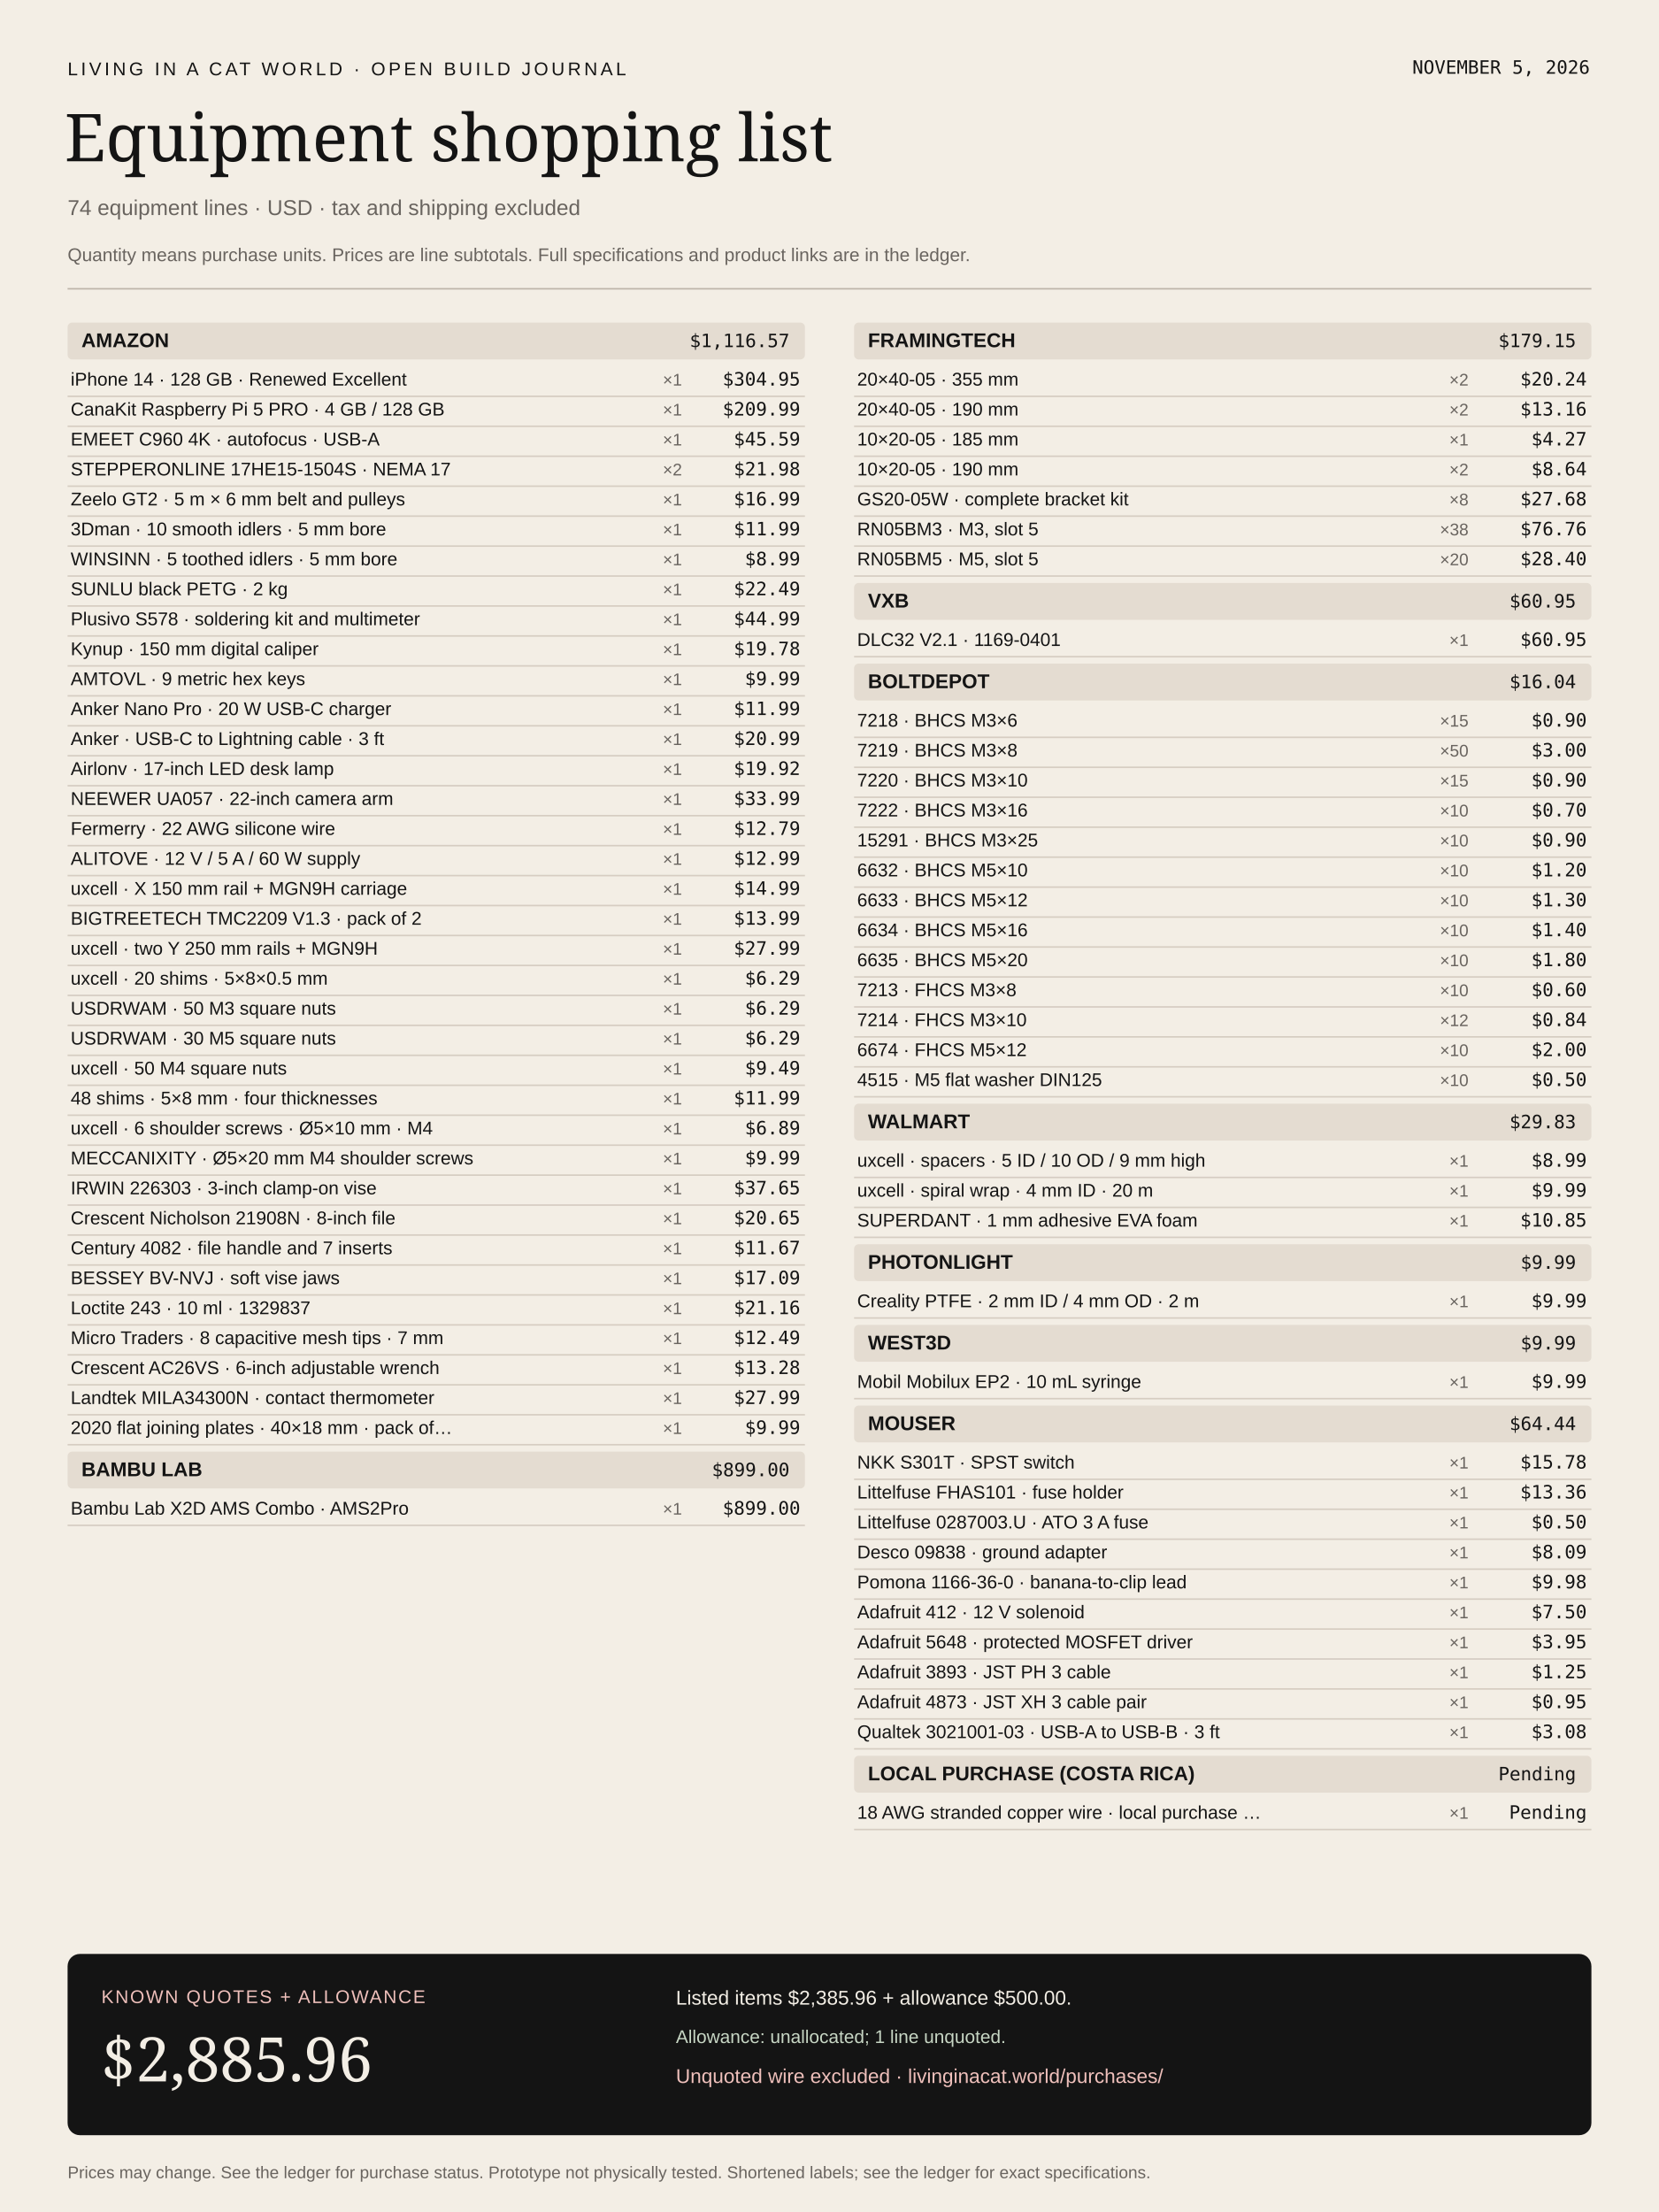
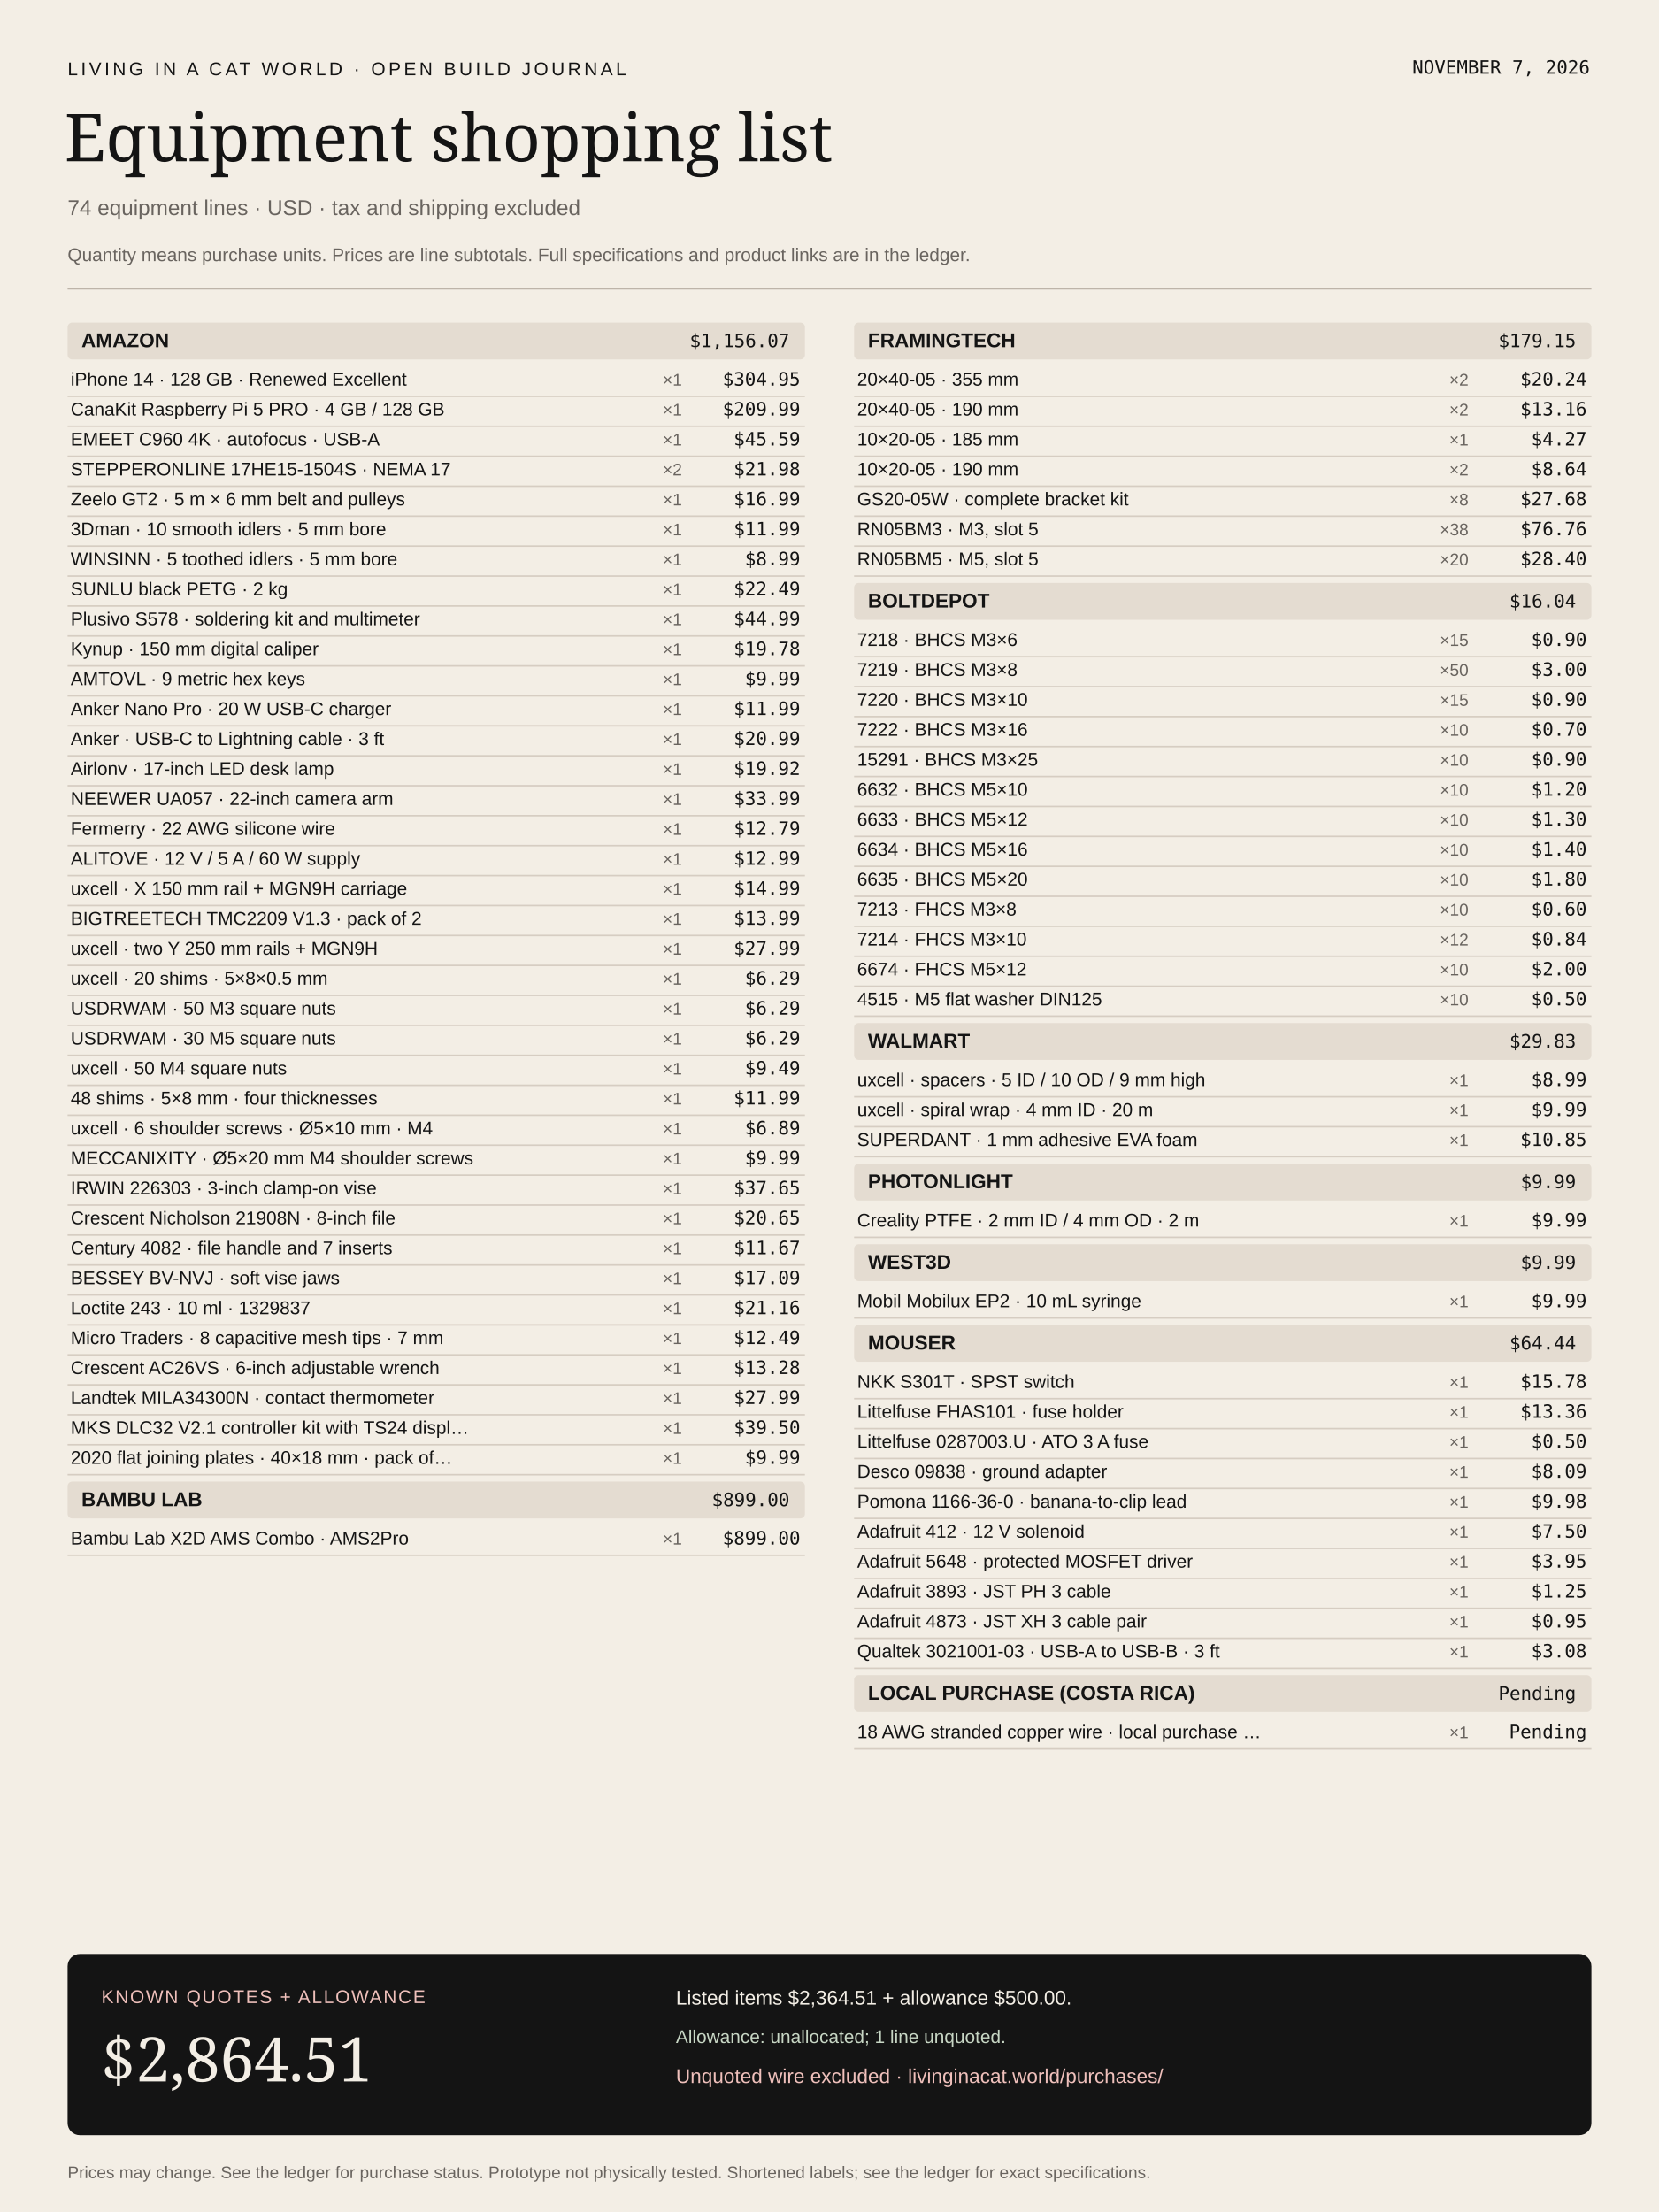
<svg xmlns="http://www.w3.org/2000/svg" width="1080" height="1440" viewBox="0 0 1080 1440">
  <rect width="1080" height="1440" fill="#f3eee5" />
  <g fill="#141414" font-family="Arial,Helvetica,sans-serif">
    <text x="44" y="49" font-size="12" letter-spacing="2">LIVING IN A CAT WORLD · OPEN BUILD JOURNAL</text>
    <text x="42" y="105" font-family="Georgia,serif" font-size="43">Equipment shopping list</text>
    <text x="44" y="140" font-size="14" fill="#69645f">74 equipment lines · USD · tax and shipping excluded</text>
    <text x="44" y="170" font-size="12" fill="#69645f">Quantity means purchase units. Prices are line subtotals. Full specifications and product links are in the ledger.</text>
-     <text x="1035" y="48" text-anchor="end" font-family="monospace" font-size="12">NOVEMBER 5, 2026</text>
+     <text x="1035" y="48" text-anchor="end" font-family="monospace" font-size="12">NOVEMBER 7, 2026</text>
    <path d="M44 188h992" stroke="#bdb4a9" />
    <rect x="44" y="210" width="480" height="24" rx="3" fill="#e4dcd1" />
    <text x="53" y="226" font-size="13" font-weight="700">AMAZON</text>
-     <text x="514" y="226" text-anchor="end" font-size="12" font-family="monospace">$1,116.57</text>
+     <text x="514" y="226" text-anchor="end" font-size="12" font-family="monospace">$1,156.07</text>
    <text x="46" y="251" font-size="12">iPhone 14 · 128 GB · Renewed Excellent</text>
    <text x="444" y="251" text-anchor="end" font-size="11" fill="#69645f">×1</text>
    <text x="521" y="251" text-anchor="end" font-size="12" font-family="monospace">$304.95</text>
    <path d="M44 258h480" stroke="#d6cdc2" />
    <text x="46" y="270.5" font-size="12">CanaKit Raspberry Pi 5 PRO · 4 GB / 128 GB</text>
    <text x="444" y="270.5" text-anchor="end" font-size="11" fill="#69645f">×1</text>
    <text x="521" y="270.5" text-anchor="end" font-size="12" font-family="monospace">$209.99</text>
    <path d="M44 277.5h480" stroke="#d6cdc2" />
    <text x="46" y="290" font-size="12">EMEET C960 4K · autofocus · USB-A</text>
    <text x="444" y="290" text-anchor="end" font-size="11" fill="#69645f">×1</text>
    <text x="521" y="290" text-anchor="end" font-size="12" font-family="monospace">$45.59</text>
    <path d="M44 297h480" stroke="#d6cdc2" />
    <text x="46" y="309.5" font-size="12">STEPPERONLINE 17HE15-1504S · NEMA 17</text>
    <text x="444" y="309.5" text-anchor="end" font-size="11" fill="#69645f">×2</text>
    <text x="521" y="309.5" text-anchor="end" font-size="12" font-family="monospace">$21.98</text>
    <path d="M44 316.5h480" stroke="#d6cdc2" />
    <text x="46" y="329" font-size="12">Zeelo GT2 · 5 m × 6 mm belt and pulleys</text>
    <text x="444" y="329" text-anchor="end" font-size="11" fill="#69645f">×1</text>
    <text x="521" y="329" text-anchor="end" font-size="12" font-family="monospace">$16.99</text>
    <path d="M44 336h480" stroke="#d6cdc2" />
    <text x="46" y="348.5" font-size="12">3Dman · 10 smooth idlers · 5 mm bore</text>
    <text x="444" y="348.5" text-anchor="end" font-size="11" fill="#69645f">×1</text>
    <text x="521" y="348.5" text-anchor="end" font-size="12" font-family="monospace">$11.99</text>
    <path d="M44 355.5h480" stroke="#d6cdc2" />
    <text x="46" y="368" font-size="12">WINSINN · 5 toothed idlers · 5 mm bore</text>
    <text x="444" y="368" text-anchor="end" font-size="11" fill="#69645f">×1</text>
    <text x="521" y="368" text-anchor="end" font-size="12" font-family="monospace">$8.99</text>
    <path d="M44 375h480" stroke="#d6cdc2" />
    <text x="46" y="387.5" font-size="12">SUNLU black PETG · 2 kg</text>
    <text x="444" y="387.5" text-anchor="end" font-size="11" fill="#69645f">×1</text>
    <text x="521" y="387.5" text-anchor="end" font-size="12" font-family="monospace">$22.49</text>
    <path d="M44 394.5h480" stroke="#d6cdc2" />
    <text x="46" y="407" font-size="12">Plusivo S578 · soldering kit and multimeter</text>
    <text x="444" y="407" text-anchor="end" font-size="11" fill="#69645f">×1</text>
    <text x="521" y="407" text-anchor="end" font-size="12" font-family="monospace">$44.99</text>
    <path d="M44 414h480" stroke="#d6cdc2" />
    <text x="46" y="426.5" font-size="12">Kynup · 150 mm digital caliper</text>
    <text x="444" y="426.5" text-anchor="end" font-size="11" fill="#69645f">×1</text>
    <text x="521" y="426.5" text-anchor="end" font-size="12" font-family="monospace">$19.78</text>
    <path d="M44 433.5h480" stroke="#d6cdc2" />
    <text x="46" y="446" font-size="12">AMTOVL · 9 metric hex keys</text>
    <text x="444" y="446" text-anchor="end" font-size="11" fill="#69645f">×1</text>
    <text x="521" y="446" text-anchor="end" font-size="12" font-family="monospace">$9.99</text>
    <path d="M44 453h480" stroke="#d6cdc2" />
    <text x="46" y="465.5" font-size="12">Anker Nano Pro · 20 W USB-C charger</text>
    <text x="444" y="465.5" text-anchor="end" font-size="11" fill="#69645f">×1</text>
    <text x="521" y="465.5" text-anchor="end" font-size="12" font-family="monospace">$11.99</text>
    <path d="M44 472.5h480" stroke="#d6cdc2" />
    <text x="46" y="485" font-size="12">Anker · USB-C to Lightning cable · 3 ft</text>
    <text x="444" y="485" text-anchor="end" font-size="11" fill="#69645f">×1</text>
    <text x="521" y="485" text-anchor="end" font-size="12" font-family="monospace">$20.99</text>
    <path d="M44 492h480" stroke="#d6cdc2" />
    <text x="46" y="504.5" font-size="12">Airlonv · 17-inch LED desk lamp</text>
    <text x="444" y="504.5" text-anchor="end" font-size="11" fill="#69645f">×1</text>
    <text x="521" y="504.5" text-anchor="end" font-size="12" font-family="monospace">$19.92</text>
    <path d="M44 511.5h480" stroke="#d6cdc2" />
    <text x="46" y="524" font-size="12">NEEWER UA057 · 22-inch camera arm</text>
    <text x="444" y="524" text-anchor="end" font-size="11" fill="#69645f">×1</text>
    <text x="521" y="524" text-anchor="end" font-size="12" font-family="monospace">$33.99</text>
    <path d="M44 531h480" stroke="#d6cdc2" />
    <text x="46" y="543.5" font-size="12">Fermerry · 22 AWG silicone wire</text>
    <text x="444" y="543.5" text-anchor="end" font-size="11" fill="#69645f">×1</text>
    <text x="521" y="543.5" text-anchor="end" font-size="12" font-family="monospace">$12.79</text>
    <path d="M44 550.5h480" stroke="#d6cdc2" />
    <text x="46" y="563" font-size="12">ALITOVE · 12 V / 5 A / 60 W supply</text>
    <text x="444" y="563" text-anchor="end" font-size="11" fill="#69645f">×1</text>
    <text x="521" y="563" text-anchor="end" font-size="12" font-family="monospace">$12.99</text>
    <path d="M44 570h480" stroke="#d6cdc2" />
    <text x="46" y="582.5" font-size="12">uxcell · X 150 mm rail + MGN9H carriage</text>
    <text x="444" y="582.5" text-anchor="end" font-size="11" fill="#69645f">×1</text>
    <text x="521" y="582.5" text-anchor="end" font-size="12" font-family="monospace">$14.99</text>
    <path d="M44 589.5h480" stroke="#d6cdc2" />
    <text x="46" y="602" font-size="12">BIGTREETECH TMC2209 V1.3 · pack of 2</text>
    <text x="444" y="602" text-anchor="end" font-size="11" fill="#69645f">×1</text>
    <text x="521" y="602" text-anchor="end" font-size="12" font-family="monospace">$13.99</text>
    <path d="M44 609h480" stroke="#d6cdc2" />
    <text x="46" y="621.5" font-size="12">uxcell · two Y 250 mm rails + MGN9H</text>
    <text x="444" y="621.5" text-anchor="end" font-size="11" fill="#69645f">×1</text>
    <text x="521" y="621.5" text-anchor="end" font-size="12" font-family="monospace">$27.99</text>
    <path d="M44 628.5h480" stroke="#d6cdc2" />
    <text x="46" y="641" font-size="12">uxcell · 20 shims · 5×8×0.5 mm</text>
    <text x="444" y="641" text-anchor="end" font-size="11" fill="#69645f">×1</text>
    <text x="521" y="641" text-anchor="end" font-size="12" font-family="monospace">$6.29</text>
    <path d="M44 648h480" stroke="#d6cdc2" />
    <text x="46" y="660.5" font-size="12">USDRWAM · 50 M3 square nuts</text>
    <text x="444" y="660.5" text-anchor="end" font-size="11" fill="#69645f">×1</text>
    <text x="521" y="660.5" text-anchor="end" font-size="12" font-family="monospace">$6.29</text>
    <path d="M44 667.5h480" stroke="#d6cdc2" />
    <text x="46" y="680" font-size="12">USDRWAM · 30 M5 square nuts</text>
    <text x="444" y="680" text-anchor="end" font-size="11" fill="#69645f">×1</text>
    <text x="521" y="680" text-anchor="end" font-size="12" font-family="monospace">$6.29</text>
    <path d="M44 687h480" stroke="#d6cdc2" />
    <text x="46" y="699.5" font-size="12">uxcell · 50 M4 square nuts</text>
    <text x="444" y="699.5" text-anchor="end" font-size="11" fill="#69645f">×1</text>
    <text x="521" y="699.5" text-anchor="end" font-size="12" font-family="monospace">$9.49</text>
    <path d="M44 706.5h480" stroke="#d6cdc2" />
    <text x="46" y="719" font-size="12">48 shims · 5×8 mm · four thicknesses</text>
    <text x="444" y="719" text-anchor="end" font-size="11" fill="#69645f">×1</text>
    <text x="521" y="719" text-anchor="end" font-size="12" font-family="monospace">$11.99</text>
    <path d="M44 726h480" stroke="#d6cdc2" />
    <text x="46" y="738.5" font-size="12">uxcell · 6 shoulder screws · Ø5×10 mm · M4</text>
    <text x="444" y="738.5" text-anchor="end" font-size="11" fill="#69645f">×1</text>
    <text x="521" y="738.5" text-anchor="end" font-size="12" font-family="monospace">$6.89</text>
    <path d="M44 745.5h480" stroke="#d6cdc2" />
    <text x="46" y="758" font-size="12">MECCANIXITY · Ø5×20 mm M4 shoulder screws</text>
    <text x="444" y="758" text-anchor="end" font-size="11" fill="#69645f">×1</text>
    <text x="521" y="758" text-anchor="end" font-size="12" font-family="monospace">$9.99</text>
    <path d="M44 765h480" stroke="#d6cdc2" />
    <text x="46" y="777.5" font-size="12">IRWIN 226303 · 3-inch clamp-on vise</text>
    <text x="444" y="777.5" text-anchor="end" font-size="11" fill="#69645f">×1</text>
    <text x="521" y="777.5" text-anchor="end" font-size="12" font-family="monospace">$37.65</text>
    <path d="M44 784.5h480" stroke="#d6cdc2" />
    <text x="46" y="797" font-size="12">Crescent Nicholson 21908N · 8-inch file</text>
    <text x="444" y="797" text-anchor="end" font-size="11" fill="#69645f">×1</text>
    <text x="521" y="797" text-anchor="end" font-size="12" font-family="monospace">$20.65</text>
    <path d="M44 804h480" stroke="#d6cdc2" />
    <text x="46" y="816.5" font-size="12">Century 4082 · file handle and 7 inserts</text>
    <text x="444" y="816.5" text-anchor="end" font-size="11" fill="#69645f">×1</text>
    <text x="521" y="816.5" text-anchor="end" font-size="12" font-family="monospace">$11.67</text>
    <path d="M44 823.5h480" stroke="#d6cdc2" />
    <text x="46" y="836" font-size="12">BESSEY BV-NVJ · soft vise jaws</text>
    <text x="444" y="836" text-anchor="end" font-size="11" fill="#69645f">×1</text>
    <text x="521" y="836" text-anchor="end" font-size="12" font-family="monospace">$17.09</text>
    <path d="M44 843h480" stroke="#d6cdc2" />
    <text x="46" y="855.5" font-size="12">Loctite 243 · 10 ml · 1329837</text>
    <text x="444" y="855.5" text-anchor="end" font-size="11" fill="#69645f">×1</text>
    <text x="521" y="855.5" text-anchor="end" font-size="12" font-family="monospace">$21.16</text>
    <path d="M44 862.5h480" stroke="#d6cdc2" />
    <text x="46" y="875" font-size="12">Micro Traders · 8 capacitive mesh tips · 7 mm</text>
    <text x="444" y="875" text-anchor="end" font-size="11" fill="#69645f">×1</text>
    <text x="521" y="875" text-anchor="end" font-size="12" font-family="monospace">$12.49</text>
    <path d="M44 882h480" stroke="#d6cdc2" />
    <text x="46" y="894.5" font-size="12">Crescent AC26VS · 6-inch adjustable wrench</text>
    <text x="444" y="894.5" text-anchor="end" font-size="11" fill="#69645f">×1</text>
    <text x="521" y="894.5" text-anchor="end" font-size="12" font-family="monospace">$13.28</text>
    <path d="M44 901.5h480" stroke="#d6cdc2" />
    <text x="46" y="914" font-size="12">Landtek MILA34300N · contact thermometer</text>
    <text x="444" y="914" text-anchor="end" font-size="11" fill="#69645f">×1</text>
    <text x="521" y="914" text-anchor="end" font-size="12" font-family="monospace">$27.99</text>
    <path d="M44 921h480" stroke="#d6cdc2" />
-     <text x="46" y="933.5" font-size="12">2020 flat joining plates · 40×18 mm · pack of…</text>
+     <text x="46" y="933.5" font-size="12">MKS DLC32 V2.1 controller kit with TS24 displ…</text>
    <text x="444" y="933.5" text-anchor="end" font-size="11" fill="#69645f">×1</text>
-     <text x="521" y="933.5" text-anchor="end" font-size="12" font-family="monospace">$9.99</text>
+     <text x="521" y="933.5" text-anchor="end" font-size="12" font-family="monospace">$39.50</text>
    <path d="M44 940.5h480" stroke="#d6cdc2" />
-     <rect x="44" y="945" width="480" height="24" rx="3" fill="#e4dcd1" />
-     <text x="53" y="961" font-size="13" font-weight="700">BAMBU LAB</text>
-     <text x="514" y="961" text-anchor="end" font-size="12" font-family="monospace">$899.00</text>
-     <text x="46" y="986" font-size="12">Bambu Lab X2D AMS Combo · AMS2Pro</text>
-     <text x="444" y="986" text-anchor="end" font-size="11" fill="#69645f">×1</text>
-     <text x="521" y="986" text-anchor="end" font-size="12" font-family="monospace">$899.00</text>
-     <path d="M44 993h480" stroke="#d6cdc2" />
+     <text x="46" y="953" font-size="12">2020 flat joining plates · 40×18 mm · pack of…</text>
+     <text x="444" y="953" text-anchor="end" font-size="11" fill="#69645f">×1</text>
+     <text x="521" y="953" text-anchor="end" font-size="12" font-family="monospace">$9.99</text>
+     <path d="M44 960h480" stroke="#d6cdc2" />
+     <rect x="44" y="964.5" width="480" height="24" rx="3" fill="#e4dcd1" />
+     <text x="53" y="980.5" font-size="13" font-weight="700">BAMBU LAB</text>
+     <text x="514" y="980.5" text-anchor="end" font-size="12" font-family="monospace">$899.00</text>
+     <text x="46" y="1005.5" font-size="12">Bambu Lab X2D AMS Combo · AMS2Pro</text>
+     <text x="444" y="1005.5" text-anchor="end" font-size="11" fill="#69645f">×1</text>
+     <text x="521" y="1005.5" text-anchor="end" font-size="12" font-family="monospace">$899.00</text>
+     <path d="M44 1012.5h480" stroke="#d6cdc2" />
    <rect x="556" y="210" width="480" height="24" rx="3" fill="#e4dcd1" />
    <text x="565" y="226" font-size="13" font-weight="700">FRAMINGTECH</text>
    <text x="1026" y="226" text-anchor="end" font-size="12" font-family="monospace">$179.15</text>
    <text x="558" y="251" font-size="12">20×40-05 · 355 mm</text>
    <text x="956" y="251" text-anchor="end" font-size="11" fill="#69645f">×2</text>
    <text x="1033" y="251" text-anchor="end" font-size="12" font-family="monospace">$20.24</text>
    <path d="M556 258h480" stroke="#d6cdc2" />
    <text x="558" y="270.5" font-size="12">20×40-05 · 190 mm</text>
    <text x="956" y="270.5" text-anchor="end" font-size="11" fill="#69645f">×2</text>
    <text x="1033" y="270.5" text-anchor="end" font-size="12" font-family="monospace">$13.16</text>
    <path d="M556 277.5h480" stroke="#d6cdc2" />
    <text x="558" y="290" font-size="12">10×20-05 · 185 mm</text>
    <text x="956" y="290" text-anchor="end" font-size="11" fill="#69645f">×1</text>
    <text x="1033" y="290" text-anchor="end" font-size="12" font-family="monospace">$4.27</text>
    <path d="M556 297h480" stroke="#d6cdc2" />
    <text x="558" y="309.5" font-size="12">10×20-05 · 190 mm</text>
    <text x="956" y="309.5" text-anchor="end" font-size="11" fill="#69645f">×2</text>
    <text x="1033" y="309.5" text-anchor="end" font-size="12" font-family="monospace">$8.64</text>
    <path d="M556 316.5h480" stroke="#d6cdc2" />
    <text x="558" y="329" font-size="12">GS20-05W · complete bracket kit</text>
    <text x="956" y="329" text-anchor="end" font-size="11" fill="#69645f">×8</text>
    <text x="1033" y="329" text-anchor="end" font-size="12" font-family="monospace">$27.68</text>
    <path d="M556 336h480" stroke="#d6cdc2" />
    <text x="558" y="348.5" font-size="12">RN05BM3 · M3, slot 5</text>
    <text x="956" y="348.5" text-anchor="end" font-size="11" fill="#69645f">×38</text>
    <text x="1033" y="348.5" text-anchor="end" font-size="12" font-family="monospace">$76.76</text>
    <path d="M556 355.5h480" stroke="#d6cdc2" />
    <text x="558" y="368" font-size="12">RN05BM5 · M5, slot 5</text>
    <text x="956" y="368" text-anchor="end" font-size="11" fill="#69645f">×20</text>
    <text x="1033" y="368" text-anchor="end" font-size="12" font-family="monospace">$28.40</text>
    <path d="M556 375h480" stroke="#d6cdc2" />
    <rect x="556" y="379.5" width="480" height="24" rx="3" fill="#e4dcd1" />
-     <text x="565" y="395.5" font-size="13" font-weight="700">VXB</text>
-     <text x="1026" y="395.5" text-anchor="end" font-size="12" font-family="monospace">$60.95</text>
-     <text x="558" y="420.5" font-size="12">DLC32 V2.1 · 1169-0401</text>
-     <text x="956" y="420.5" text-anchor="end" font-size="11" fill="#69645f">×1</text>
-     <text x="1033" y="420.5" text-anchor="end" font-size="12" font-family="monospace">$60.95</text>
+     <text x="565" y="395.5" font-size="13" font-weight="700">BOLTDEPOT</text>
+     <text x="1026" y="395.5" text-anchor="end" font-size="12" font-family="monospace">$16.04</text>
+     <text x="558" y="420.5" font-size="12">7218 · BHCS M3×6</text>
+     <text x="956" y="420.5" text-anchor="end" font-size="11" fill="#69645f">×15</text>
+     <text x="1033" y="420.5" text-anchor="end" font-size="12" font-family="monospace">$0.90</text>
    <path d="M556 427.5h480" stroke="#d6cdc2" />
-     <rect x="556" y="432" width="480" height="24" rx="3" fill="#e4dcd1" />
-     <text x="565" y="448" font-size="13" font-weight="700">BOLTDEPOT</text>
-     <text x="1026" y="448" text-anchor="end" font-size="12" font-family="monospace">$16.04</text>
-     <text x="558" y="473" font-size="12">7218 · BHCS M3×6</text>
-     <text x="956" y="473" text-anchor="end" font-size="11" fill="#69645f">×15</text>
-     <text x="1033" y="473" text-anchor="end" font-size="12" font-family="monospace">$0.90</text>
-     <path d="M556 480h480" stroke="#d6cdc2" />
-     <text x="558" y="492.5" font-size="12">7219 · BHCS M3×8</text>
-     <text x="956" y="492.5" text-anchor="end" font-size="11" fill="#69645f">×50</text>
-     <text x="1033" y="492.5" text-anchor="end" font-size="12" font-family="monospace">$3.00</text>
-     <path d="M556 499.5h480" stroke="#d6cdc2" />
-     <text x="558" y="512" font-size="12">7220 · BHCS M3×10</text>
-     <text x="956" y="512" text-anchor="end" font-size="11" fill="#69645f">×15</text>
-     <text x="1033" y="512" text-anchor="end" font-size="12" font-family="monospace">$0.90</text>
-     <path d="M556 519h480" stroke="#d6cdc2" />
-     <text x="558" y="531.5" font-size="12">7222 · BHCS M3×16</text>
-     <text x="956" y="531.5" text-anchor="end" font-size="11" fill="#69645f">×10</text>
-     <text x="1033" y="531.5" text-anchor="end" font-size="12" font-family="monospace">$0.70</text>
-     <path d="M556 538.5h480" stroke="#d6cdc2" />
-     <text x="558" y="551" font-size="12">15291 · BHCS M3×25</text>
-     <text x="956" y="551" text-anchor="end" font-size="11" fill="#69645f">×10</text>
-     <text x="1033" y="551" text-anchor="end" font-size="12" font-family="monospace">$0.90</text>
-     <path d="M556 558h480" stroke="#d6cdc2" />
-     <text x="558" y="570.5" font-size="12">6632 · BHCS M5×10</text>
-     <text x="956" y="570.5" text-anchor="end" font-size="11" fill="#69645f">×10</text>
-     <text x="1033" y="570.5" text-anchor="end" font-size="12" font-family="monospace">$1.20</text>
-     <path d="M556 577.5h480" stroke="#d6cdc2" />
-     <text x="558" y="590" font-size="12">6633 · BHCS M5×12</text>
-     <text x="956" y="590" text-anchor="end" font-size="11" fill="#69645f">×10</text>
-     <text x="1033" y="590" text-anchor="end" font-size="12" font-family="monospace">$1.30</text>
-     <path d="M556 597h480" stroke="#d6cdc2" />
-     <text x="558" y="609.5" font-size="12">6634 · BHCS M5×16</text>
-     <text x="956" y="609.5" text-anchor="end" font-size="11" fill="#69645f">×10</text>
-     <text x="1033" y="609.5" text-anchor="end" font-size="12" font-family="monospace">$1.40</text>
-     <path d="M556 616.5h480" stroke="#d6cdc2" />
-     <text x="558" y="629" font-size="12">6635 · BHCS M5×20</text>
-     <text x="956" y="629" text-anchor="end" font-size="11" fill="#69645f">×10</text>
-     <text x="1033" y="629" text-anchor="end" font-size="12" font-family="monospace">$1.80</text>
-     <path d="M556 636h480" stroke="#d6cdc2" />
-     <text x="558" y="648.5" font-size="12">7213 · FHCS M3×8</text>
-     <text x="956" y="648.5" text-anchor="end" font-size="11" fill="#69645f">×10</text>
-     <text x="1033" y="648.5" text-anchor="end" font-size="12" font-family="monospace">$0.60</text>
-     <path d="M556 655.5h480" stroke="#d6cdc2" />
-     <text x="558" y="668" font-size="12">7214 · FHCS M3×10</text>
-     <text x="956" y="668" text-anchor="end" font-size="11" fill="#69645f">×12</text>
-     <text x="1033" y="668" text-anchor="end" font-size="12" font-family="monospace">$0.84</text>
-     <path d="M556 675h480" stroke="#d6cdc2" />
-     <text x="558" y="687.5" font-size="12">6674 · FHCS M5×12</text>
-     <text x="956" y="687.5" text-anchor="end" font-size="11" fill="#69645f">×10</text>
-     <text x="1033" y="687.5" text-anchor="end" font-size="12" font-family="monospace">$2.00</text>
-     <path d="M556 694.5h480" stroke="#d6cdc2" />
-     <text x="558" y="707" font-size="12">4515 · M5 flat washer DIN125</text>
-     <text x="956" y="707" text-anchor="end" font-size="11" fill="#69645f">×10</text>
-     <text x="1033" y="707" text-anchor="end" font-size="12" font-family="monospace">$0.50</text>
+     <text x="558" y="440" font-size="12">7219 · BHCS M3×8</text>
+     <text x="956" y="440" text-anchor="end" font-size="11" fill="#69645f">×50</text>
+     <text x="1033" y="440" text-anchor="end" font-size="12" font-family="monospace">$3.00</text>
+     <path d="M556 447h480" stroke="#d6cdc2" />
+     <text x="558" y="459.5" font-size="12">7220 · BHCS M3×10</text>
+     <text x="956" y="459.5" text-anchor="end" font-size="11" fill="#69645f">×15</text>
+     <text x="1033" y="459.5" text-anchor="end" font-size="12" font-family="monospace">$0.90</text>
+     <path d="M556 466.5h480" stroke="#d6cdc2" />
+     <text x="558" y="479" font-size="12">7222 · BHCS M3×16</text>
+     <text x="956" y="479" text-anchor="end" font-size="11" fill="#69645f">×10</text>
+     <text x="1033" y="479" text-anchor="end" font-size="12" font-family="monospace">$0.70</text>
+     <path d="M556 486h480" stroke="#d6cdc2" />
+     <text x="558" y="498.5" font-size="12">15291 · BHCS M3×25</text>
+     <text x="956" y="498.5" text-anchor="end" font-size="11" fill="#69645f">×10</text>
+     <text x="1033" y="498.5" text-anchor="end" font-size="12" font-family="monospace">$0.90</text>
+     <path d="M556 505.5h480" stroke="#d6cdc2" />
+     <text x="558" y="518" font-size="12">6632 · BHCS M5×10</text>
+     <text x="956" y="518" text-anchor="end" font-size="11" fill="#69645f">×10</text>
+     <text x="1033" y="518" text-anchor="end" font-size="12" font-family="monospace">$1.20</text>
+     <path d="M556 525h480" stroke="#d6cdc2" />
+     <text x="558" y="537.5" font-size="12">6633 · BHCS M5×12</text>
+     <text x="956" y="537.5" text-anchor="end" font-size="11" fill="#69645f">×10</text>
+     <text x="1033" y="537.5" text-anchor="end" font-size="12" font-family="monospace">$1.30</text>
+     <path d="M556 544.5h480" stroke="#d6cdc2" />
+     <text x="558" y="557" font-size="12">6634 · BHCS M5×16</text>
+     <text x="956" y="557" text-anchor="end" font-size="11" fill="#69645f">×10</text>
+     <text x="1033" y="557" text-anchor="end" font-size="12" font-family="monospace">$1.40</text>
+     <path d="M556 564h480" stroke="#d6cdc2" />
+     <text x="558" y="576.5" font-size="12">6635 · BHCS M5×20</text>
+     <text x="956" y="576.5" text-anchor="end" font-size="11" fill="#69645f">×10</text>
+     <text x="1033" y="576.5" text-anchor="end" font-size="12" font-family="monospace">$1.80</text>
+     <path d="M556 583.5h480" stroke="#d6cdc2" />
+     <text x="558" y="596" font-size="12">7213 · FHCS M3×8</text>
+     <text x="956" y="596" text-anchor="end" font-size="11" fill="#69645f">×10</text>
+     <text x="1033" y="596" text-anchor="end" font-size="12" font-family="monospace">$0.60</text>
+     <path d="M556 603h480" stroke="#d6cdc2" />
+     <text x="558" y="615.5" font-size="12">7214 · FHCS M3×10</text>
+     <text x="956" y="615.5" text-anchor="end" font-size="11" fill="#69645f">×12</text>
+     <text x="1033" y="615.5" text-anchor="end" font-size="12" font-family="monospace">$0.84</text>
+     <path d="M556 622.5h480" stroke="#d6cdc2" />
+     <text x="558" y="635" font-size="12">6674 · FHCS M5×12</text>
+     <text x="956" y="635" text-anchor="end" font-size="11" fill="#69645f">×10</text>
+     <text x="1033" y="635" text-anchor="end" font-size="12" font-family="monospace">$2.00</text>
+     <path d="M556 642h480" stroke="#d6cdc2" />
+     <text x="558" y="654.5" font-size="12">4515 · M5 flat washer DIN125</text>
+     <text x="956" y="654.5" text-anchor="end" font-size="11" fill="#69645f">×10</text>
+     <text x="1033" y="654.5" text-anchor="end" font-size="12" font-family="monospace">$0.50</text>
+     <path d="M556 661.5h480" stroke="#d6cdc2" />
+     <rect x="556" y="666" width="480" height="24" rx="3" fill="#e4dcd1" />
+     <text x="565" y="682" font-size="13" font-weight="700">WALMART</text>
+     <text x="1026" y="682" text-anchor="end" font-size="12" font-family="monospace">$29.83</text>
+     <text x="558" y="707" font-size="12">uxcell · spacers · 5 ID / 10 OD / 9 mm high</text>
+     <text x="956" y="707" text-anchor="end" font-size="11" fill="#69645f">×1</text>
+     <text x="1033" y="707" text-anchor="end" font-size="12" font-family="monospace">$8.99</text>
    <path d="M556 714h480" stroke="#d6cdc2" />
-     <rect x="556" y="718.5" width="480" height="24" rx="3" fill="#e4dcd1" />
-     <text x="565" y="734.5" font-size="13" font-weight="700">WALMART</text>
-     <text x="1026" y="734.5" text-anchor="end" font-size="12" font-family="monospace">$29.83</text>
-     <text x="558" y="759.5" font-size="12">uxcell · spacers · 5 ID / 10 OD / 9 mm high</text>
-     <text x="956" y="759.5" text-anchor="end" font-size="11" fill="#69645f">×1</text>
-     <text x="1033" y="759.5" text-anchor="end" font-size="12" font-family="monospace">$8.99</text>
-     <path d="M556 766.5h480" stroke="#d6cdc2" />
-     <text x="558" y="779" font-size="12">uxcell · spiral wrap · 4 mm ID · 20 m</text>
-     <text x="956" y="779" text-anchor="end" font-size="11" fill="#69645f">×1</text>
-     <text x="1033" y="779" text-anchor="end" font-size="12" font-family="monospace">$9.99</text>
-     <path d="M556 786h480" stroke="#d6cdc2" />
-     <text x="558" y="798.5" font-size="12">SUPERDANT · 1 mm adhesive EVA foam</text>
+     <text x="558" y="726.5" font-size="12">uxcell · spiral wrap · 4 mm ID · 20 m</text>
+     <text x="956" y="726.5" text-anchor="end" font-size="11" fill="#69645f">×1</text>
+     <text x="1033" y="726.5" text-anchor="end" font-size="12" font-family="monospace">$9.99</text>
+     <path d="M556 733.5h480" stroke="#d6cdc2" />
+     <text x="558" y="746" font-size="12">SUPERDANT · 1 mm adhesive EVA foam</text>
+     <text x="956" y="746" text-anchor="end" font-size="11" fill="#69645f">×1</text>
+     <text x="1033" y="746" text-anchor="end" font-size="12" font-family="monospace">$10.85</text>
+     <path d="M556 753h480" stroke="#d6cdc2" />
+     <rect x="556" y="757.5" width="480" height="24" rx="3" fill="#e4dcd1" />
+     <text x="565" y="773.5" font-size="13" font-weight="700">PHOTONLIGHT</text>
+     <text x="1026" y="773.5" text-anchor="end" font-size="12" font-family="monospace">$9.99</text>
+     <text x="558" y="798.5" font-size="12">Creality PTFE · 2 mm ID / 4 mm OD · 2 m</text>
    <text x="956" y="798.5" text-anchor="end" font-size="11" fill="#69645f">×1</text>
-     <text x="1033" y="798.5" text-anchor="end" font-size="12" font-family="monospace">$10.85</text>
+     <text x="1033" y="798.5" text-anchor="end" font-size="12" font-family="monospace">$9.99</text>
    <path d="M556 805.5h480" stroke="#d6cdc2" />
    <rect x="556" y="810" width="480" height="24" rx="3" fill="#e4dcd1" />
-     <text x="565" y="826" font-size="13" font-weight="700">PHOTONLIGHT</text>
+     <text x="565" y="826" font-size="13" font-weight="700">WEST3D</text>
    <text x="1026" y="826" text-anchor="end" font-size="12" font-family="monospace">$9.99</text>
-     <text x="558" y="851" font-size="12">Creality PTFE · 2 mm ID / 4 mm OD · 2 m</text>
+     <text x="558" y="851" font-size="12">Mobil Mobilux EP2 · 10 mL syringe</text>
    <text x="956" y="851" text-anchor="end" font-size="11" fill="#69645f">×1</text>
    <text x="1033" y="851" text-anchor="end" font-size="12" font-family="monospace">$9.99</text>
    <path d="M556 858h480" stroke="#d6cdc2" />
    <rect x="556" y="862.5" width="480" height="24" rx="3" fill="#e4dcd1" />
-     <text x="565" y="878.5" font-size="13" font-weight="700">WEST3D</text>
-     <text x="1026" y="878.5" text-anchor="end" font-size="12" font-family="monospace">$9.99</text>
-     <text x="558" y="903.5" font-size="12">Mobil Mobilux EP2 · 10 mL syringe</text>
+     <text x="565" y="878.5" font-size="13" font-weight="700">MOUSER</text>
+     <text x="1026" y="878.5" text-anchor="end" font-size="12" font-family="monospace">$64.44</text>
+     <text x="558" y="903.5" font-size="12">NKK S301T · SPST switch</text>
    <text x="956" y="903.5" text-anchor="end" font-size="11" fill="#69645f">×1</text>
-     <text x="1033" y="903.5" text-anchor="end" font-size="12" font-family="monospace">$9.99</text>
+     <text x="1033" y="903.5" text-anchor="end" font-size="12" font-family="monospace">$15.78</text>
    <path d="M556 910.5h480" stroke="#d6cdc2" />
-     <rect x="556" y="915" width="480" height="24" rx="3" fill="#e4dcd1" />
-     <text x="565" y="931" font-size="13" font-weight="700">MOUSER</text>
-     <text x="1026" y="931" text-anchor="end" font-size="12" font-family="monospace">$64.44</text>
-     <text x="558" y="956" font-size="12">NKK S301T · SPST switch</text>
-     <text x="956" y="956" text-anchor="end" font-size="11" fill="#69645f">×1</text>
-     <text x="1033" y="956" text-anchor="end" font-size="12" font-family="monospace">$15.78</text>
-     <path d="M556 963h480" stroke="#d6cdc2" />
-     <text x="558" y="975.5" font-size="12">Littelfuse FHAS101 · fuse holder</text>
-     <text x="956" y="975.5" text-anchor="end" font-size="11" fill="#69645f">×1</text>
-     <text x="1033" y="975.5" text-anchor="end" font-size="12" font-family="monospace">$13.36</text>
-     <path d="M556 982.5h480" stroke="#d6cdc2" />
-     <text x="558" y="995" font-size="12">Littelfuse 0287003.U · ATO 3 A fuse</text>
-     <text x="956" y="995" text-anchor="end" font-size="11" fill="#69645f">×1</text>
-     <text x="1033" y="995" text-anchor="end" font-size="12" font-family="monospace">$0.50</text>
-     <path d="M556 1002h480" stroke="#d6cdc2" />
-     <text x="558" y="1014.5" font-size="12">Desco 09838 · ground adapter</text>
-     <text x="956" y="1014.5" text-anchor="end" font-size="11" fill="#69645f">×1</text>
-     <text x="1033" y="1014.5" text-anchor="end" font-size="12" font-family="monospace">$8.09</text>
-     <path d="M556 1021.5h480" stroke="#d6cdc2" />
-     <text x="558" y="1034" font-size="12">Pomona 1166-36-0 · banana-to-clip lead</text>
-     <text x="956" y="1034" text-anchor="end" font-size="11" fill="#69645f">×1</text>
-     <text x="1033" y="1034" text-anchor="end" font-size="12" font-family="monospace">$9.98</text>
-     <path d="M556 1041h480" stroke="#d6cdc2" />
-     <text x="558" y="1053.5" font-size="12">Adafruit 412 · 12 V solenoid</text>
-     <text x="956" y="1053.5" text-anchor="end" font-size="11" fill="#69645f">×1</text>
-     <text x="1033" y="1053.5" text-anchor="end" font-size="12" font-family="monospace">$7.50</text>
-     <path d="M556 1060.5h480" stroke="#d6cdc2" />
-     <text x="558" y="1073" font-size="12">Adafruit 5648 · protected MOSFET driver</text>
-     <text x="956" y="1073" text-anchor="end" font-size="11" fill="#69645f">×1</text>
-     <text x="1033" y="1073" text-anchor="end" font-size="12" font-family="monospace">$3.95</text>
-     <path d="M556 1080h480" stroke="#d6cdc2" />
-     <text x="558" y="1092.5" font-size="12">Adafruit 3893 · JST PH 3 cable</text>
-     <text x="956" y="1092.5" text-anchor="end" font-size="11" fill="#69645f">×1</text>
-     <text x="1033" y="1092.5" text-anchor="end" font-size="12" font-family="monospace">$1.25</text>
-     <path d="M556 1099.5h480" stroke="#d6cdc2" />
-     <text x="558" y="1112" font-size="12">Adafruit 4873 · JST XH 3 cable pair</text>
-     <text x="956" y="1112" text-anchor="end" font-size="11" fill="#69645f">×1</text>
-     <text x="1033" y="1112" text-anchor="end" font-size="12" font-family="monospace">$0.95</text>
-     <path d="M556 1119h480" stroke="#d6cdc2" />
-     <text x="558" y="1131.5" font-size="12">Qualtek 3021001-03 · USB-A to USB-B · 3 ft</text>
+     <text x="558" y="923" font-size="12">Littelfuse FHAS101 · fuse holder</text>
+     <text x="956" y="923" text-anchor="end" font-size="11" fill="#69645f">×1</text>
+     <text x="1033" y="923" text-anchor="end" font-size="12" font-family="monospace">$13.36</text>
+     <path d="M556 930h480" stroke="#d6cdc2" />
+     <text x="558" y="942.5" font-size="12">Littelfuse 0287003.U · ATO 3 A fuse</text>
+     <text x="956" y="942.5" text-anchor="end" font-size="11" fill="#69645f">×1</text>
+     <text x="1033" y="942.5" text-anchor="end" font-size="12" font-family="monospace">$0.50</text>
+     <path d="M556 949.5h480" stroke="#d6cdc2" />
+     <text x="558" y="962" font-size="12">Desco 09838 · ground adapter</text>
+     <text x="956" y="962" text-anchor="end" font-size="11" fill="#69645f">×1</text>
+     <text x="1033" y="962" text-anchor="end" font-size="12" font-family="monospace">$8.09</text>
+     <path d="M556 969h480" stroke="#d6cdc2" />
+     <text x="558" y="981.5" font-size="12">Pomona 1166-36-0 · banana-to-clip lead</text>
+     <text x="956" y="981.5" text-anchor="end" font-size="11" fill="#69645f">×1</text>
+     <text x="1033" y="981.5" text-anchor="end" font-size="12" font-family="monospace">$9.98</text>
+     <path d="M556 988.5h480" stroke="#d6cdc2" />
+     <text x="558" y="1001" font-size="12">Adafruit 412 · 12 V solenoid</text>
+     <text x="956" y="1001" text-anchor="end" font-size="11" fill="#69645f">×1</text>
+     <text x="1033" y="1001" text-anchor="end" font-size="12" font-family="monospace">$7.50</text>
+     <path d="M556 1008h480" stroke="#d6cdc2" />
+     <text x="558" y="1020.5" font-size="12">Adafruit 5648 · protected MOSFET driver</text>
+     <text x="956" y="1020.5" text-anchor="end" font-size="11" fill="#69645f">×1</text>
+     <text x="1033" y="1020.5" text-anchor="end" font-size="12" font-family="monospace">$3.95</text>
+     <path d="M556 1027.5h480" stroke="#d6cdc2" />
+     <text x="558" y="1040" font-size="12">Adafruit 3893 · JST PH 3 cable</text>
+     <text x="956" y="1040" text-anchor="end" font-size="11" fill="#69645f">×1</text>
+     <text x="1033" y="1040" text-anchor="end" font-size="12" font-family="monospace">$1.25</text>
+     <path d="M556 1047h480" stroke="#d6cdc2" />
+     <text x="558" y="1059.5" font-size="12">Adafruit 4873 · JST XH 3 cable pair</text>
+     <text x="956" y="1059.5" text-anchor="end" font-size="11" fill="#69645f">×1</text>
+     <text x="1033" y="1059.5" text-anchor="end" font-size="12" font-family="monospace">$0.95</text>
+     <path d="M556 1066.5h480" stroke="#d6cdc2" />
+     <text x="558" y="1079" font-size="12">Qualtek 3021001-03 · USB-A to USB-B · 3 ft</text>
+     <text x="956" y="1079" text-anchor="end" font-size="11" fill="#69645f">×1</text>
+     <text x="1033" y="1079" text-anchor="end" font-size="12" font-family="monospace">$3.08</text>
+     <path d="M556 1086h480" stroke="#d6cdc2" />
+     <rect x="556" y="1090.5" width="480" height="24" rx="3" fill="#e4dcd1" />
+     <text x="565" y="1106.5" font-size="13" font-weight="700">LOCAL PURCHASE (COSTA RICA)</text>
+     <text x="1026" y="1106.5" text-anchor="end" font-size="12" font-family="monospace">Pending</text>
+     <text x="558" y="1131.5" font-size="12">18 AWG stranded copper wire · local purchase …</text>
    <text x="956" y="1131.5" text-anchor="end" font-size="11" fill="#69645f">×1</text>
-     <text x="1033" y="1131.5" text-anchor="end" font-size="12" font-family="monospace">$3.08</text>
+     <text x="1033" y="1131.5" text-anchor="end" font-size="12" font-family="monospace">Pending</text>
    <path d="M556 1138.5h480" stroke="#d6cdc2" />
-     <rect x="556" y="1143" width="480" height="24" rx="3" fill="#e4dcd1" />
-     <text x="565" y="1159" font-size="13" font-weight="700">LOCAL PURCHASE (COSTA RICA)</text>
-     <text x="1026" y="1159" text-anchor="end" font-size="12" font-family="monospace">Pending</text>
-     <text x="558" y="1184" font-size="12">18 AWG stranded copper wire · local purchase …</text>
-     <text x="956" y="1184" text-anchor="end" font-size="11" fill="#69645f">×1</text>
-     <text x="1033" y="1184" text-anchor="end" font-size="12" font-family="monospace">Pending</text>
-     <path d="M556 1191h480" stroke="#d6cdc2" />
    <rect x="44" y="1272" width="992" height="118" rx="8" fill="#141414" />
    <text x="66" y="1304" font-size="12" fill="#efc0bb" letter-spacing="1">KNOWN QUOTES + ALLOWANCE</text>
-     <text x="66" y="1355" font-family="Georgia,serif" font-size="40" fill="#f3eee5">$2,885.96</text>
-     <text x="440" y="1305" font-size="13" fill="#f3eee5">Listed items $2,385.96 + allowance $500.00.</text>
+     <text x="66" y="1355" font-family="Georgia,serif" font-size="40" fill="#f3eee5">$2,864.51</text>
+     <text x="440" y="1305" font-size="13" fill="#f3eee5">Listed items $2,364.51 + allowance $500.00.</text>
    <text x="440" y="1330" font-size="12" fill="#c7d6c4">Allowance: unallocated; 1 line unquoted.</text>
    <text x="440" y="1356" font-size="13" fill="#efc0bb">Unquoted wire excluded · livinginacat.world/purchases/</text>
    <text x="44" y="1418" font-size="11" fill="#69645f">Prices may change. See the ledger for purchase status. Prototype not physically tested. Shortened labels; see the ledger for exact specifications.</text>
  </g>
</svg>
